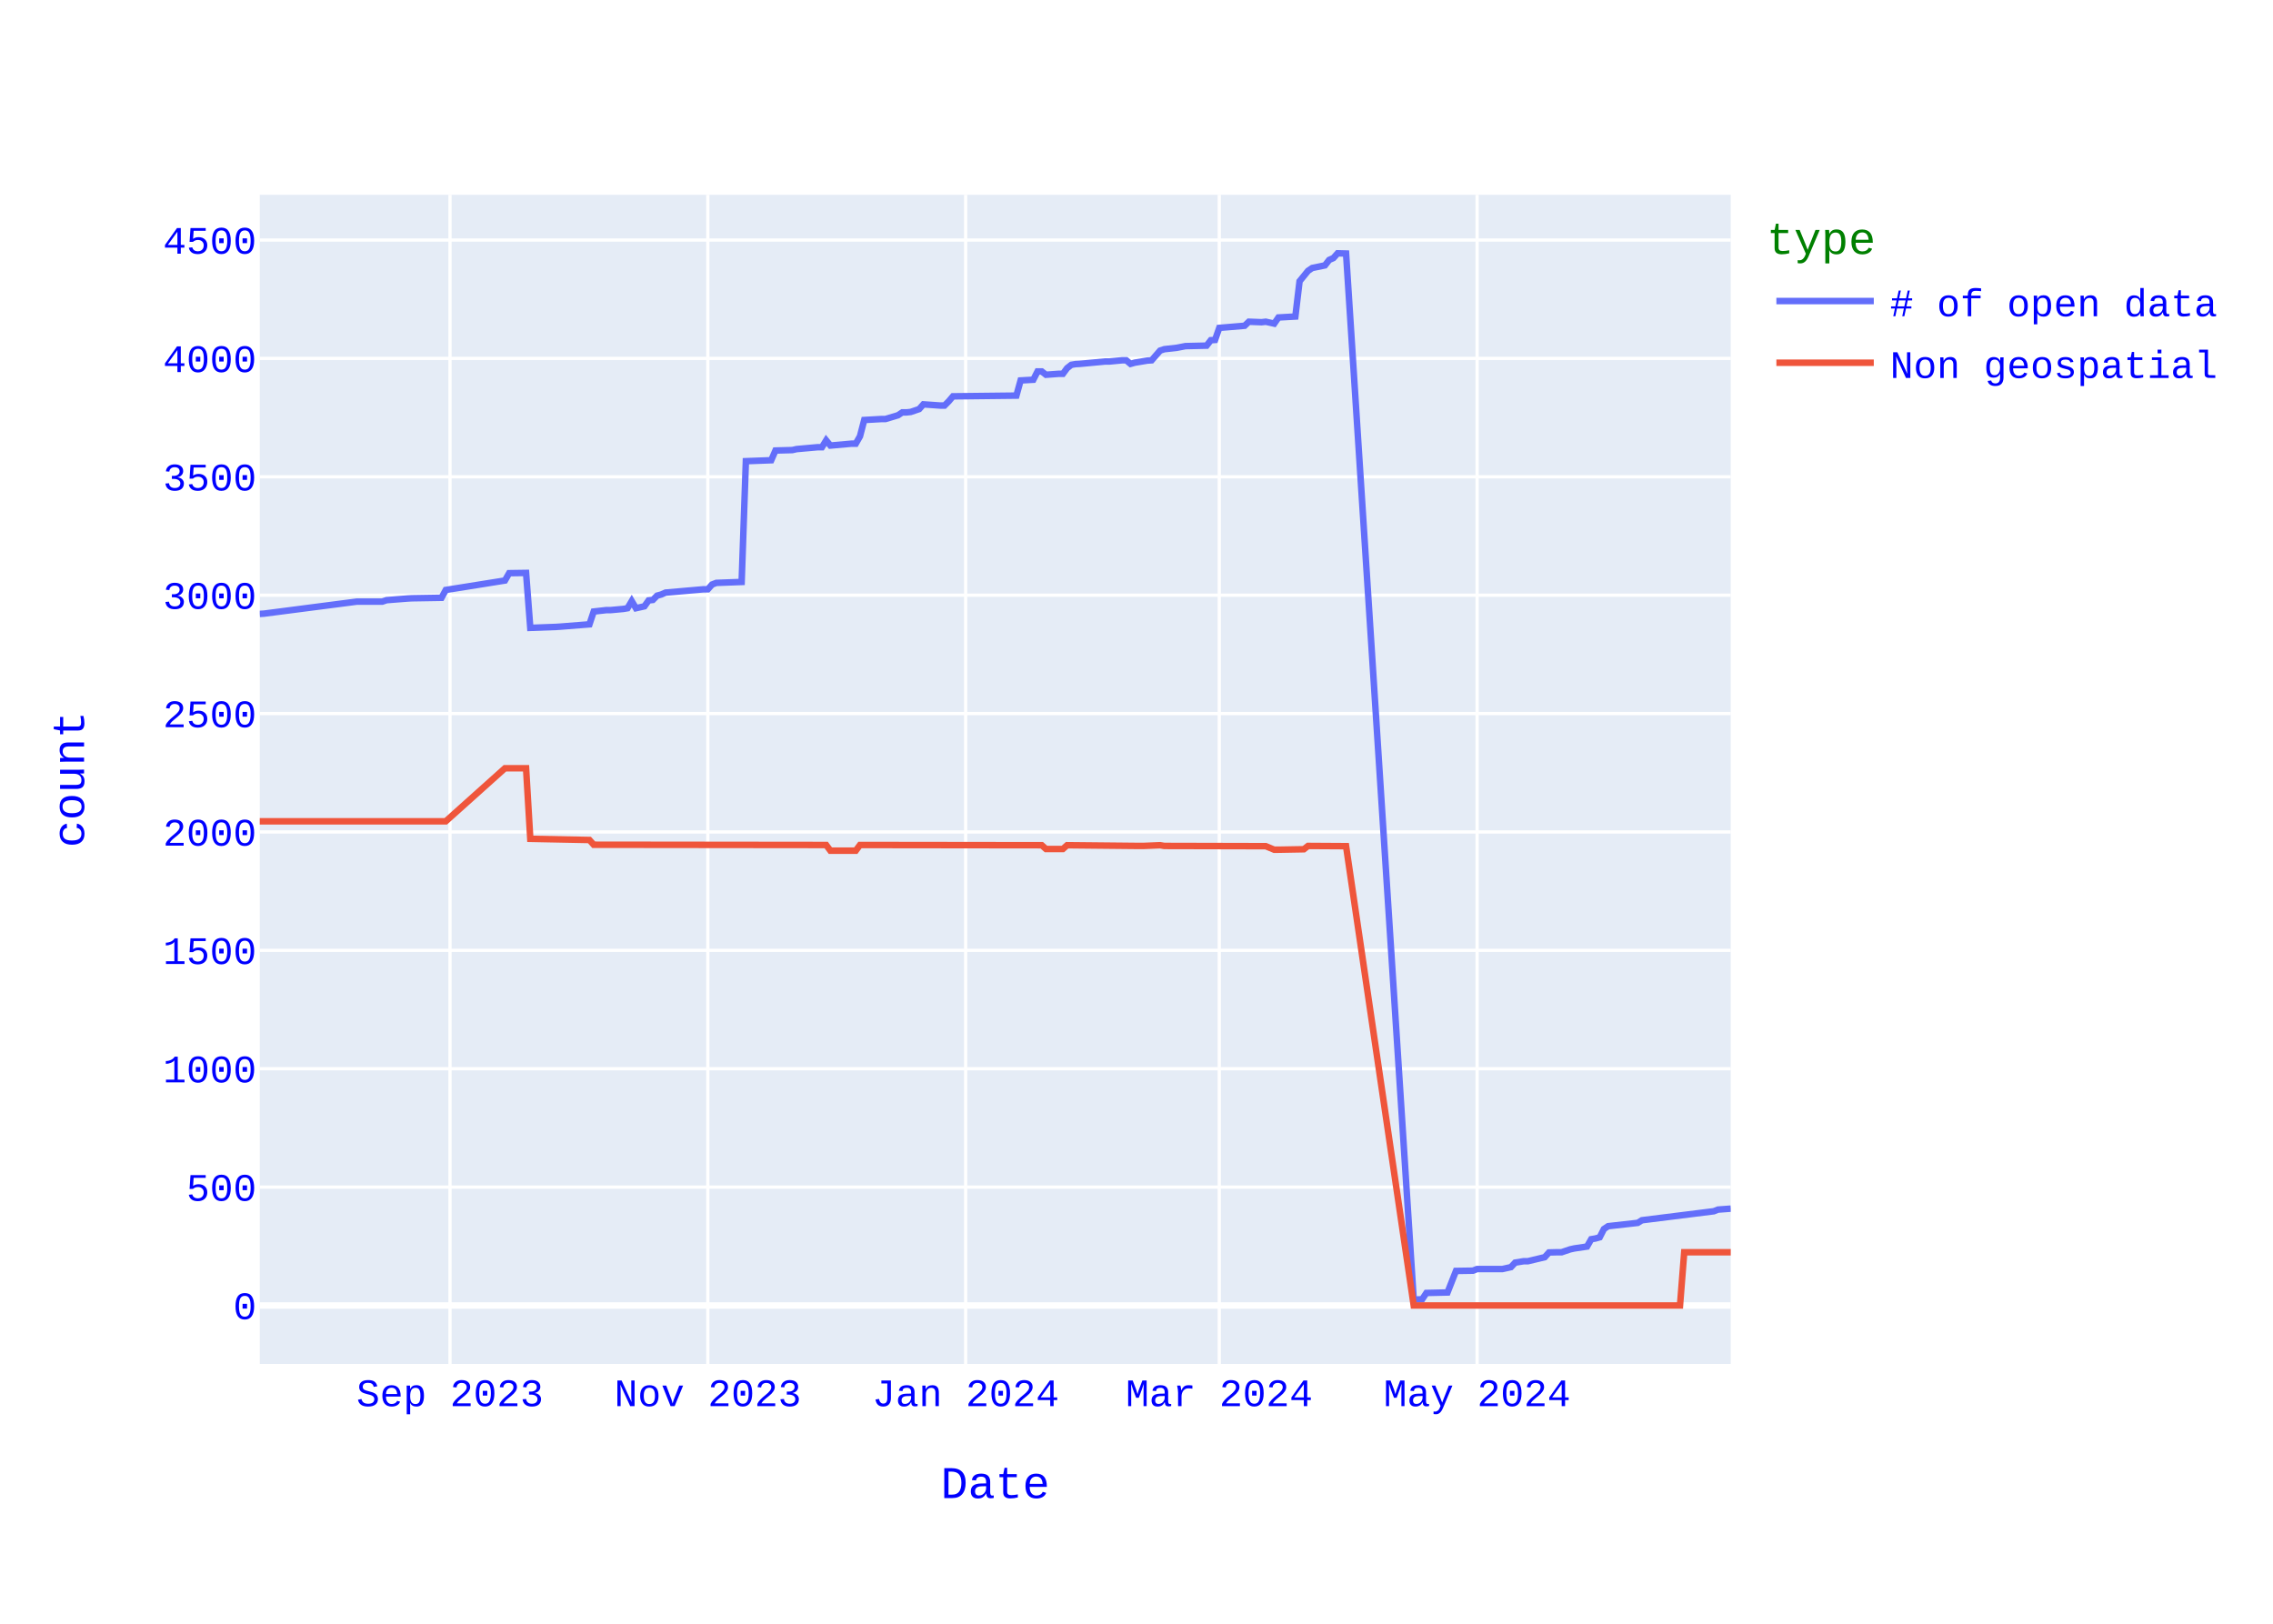
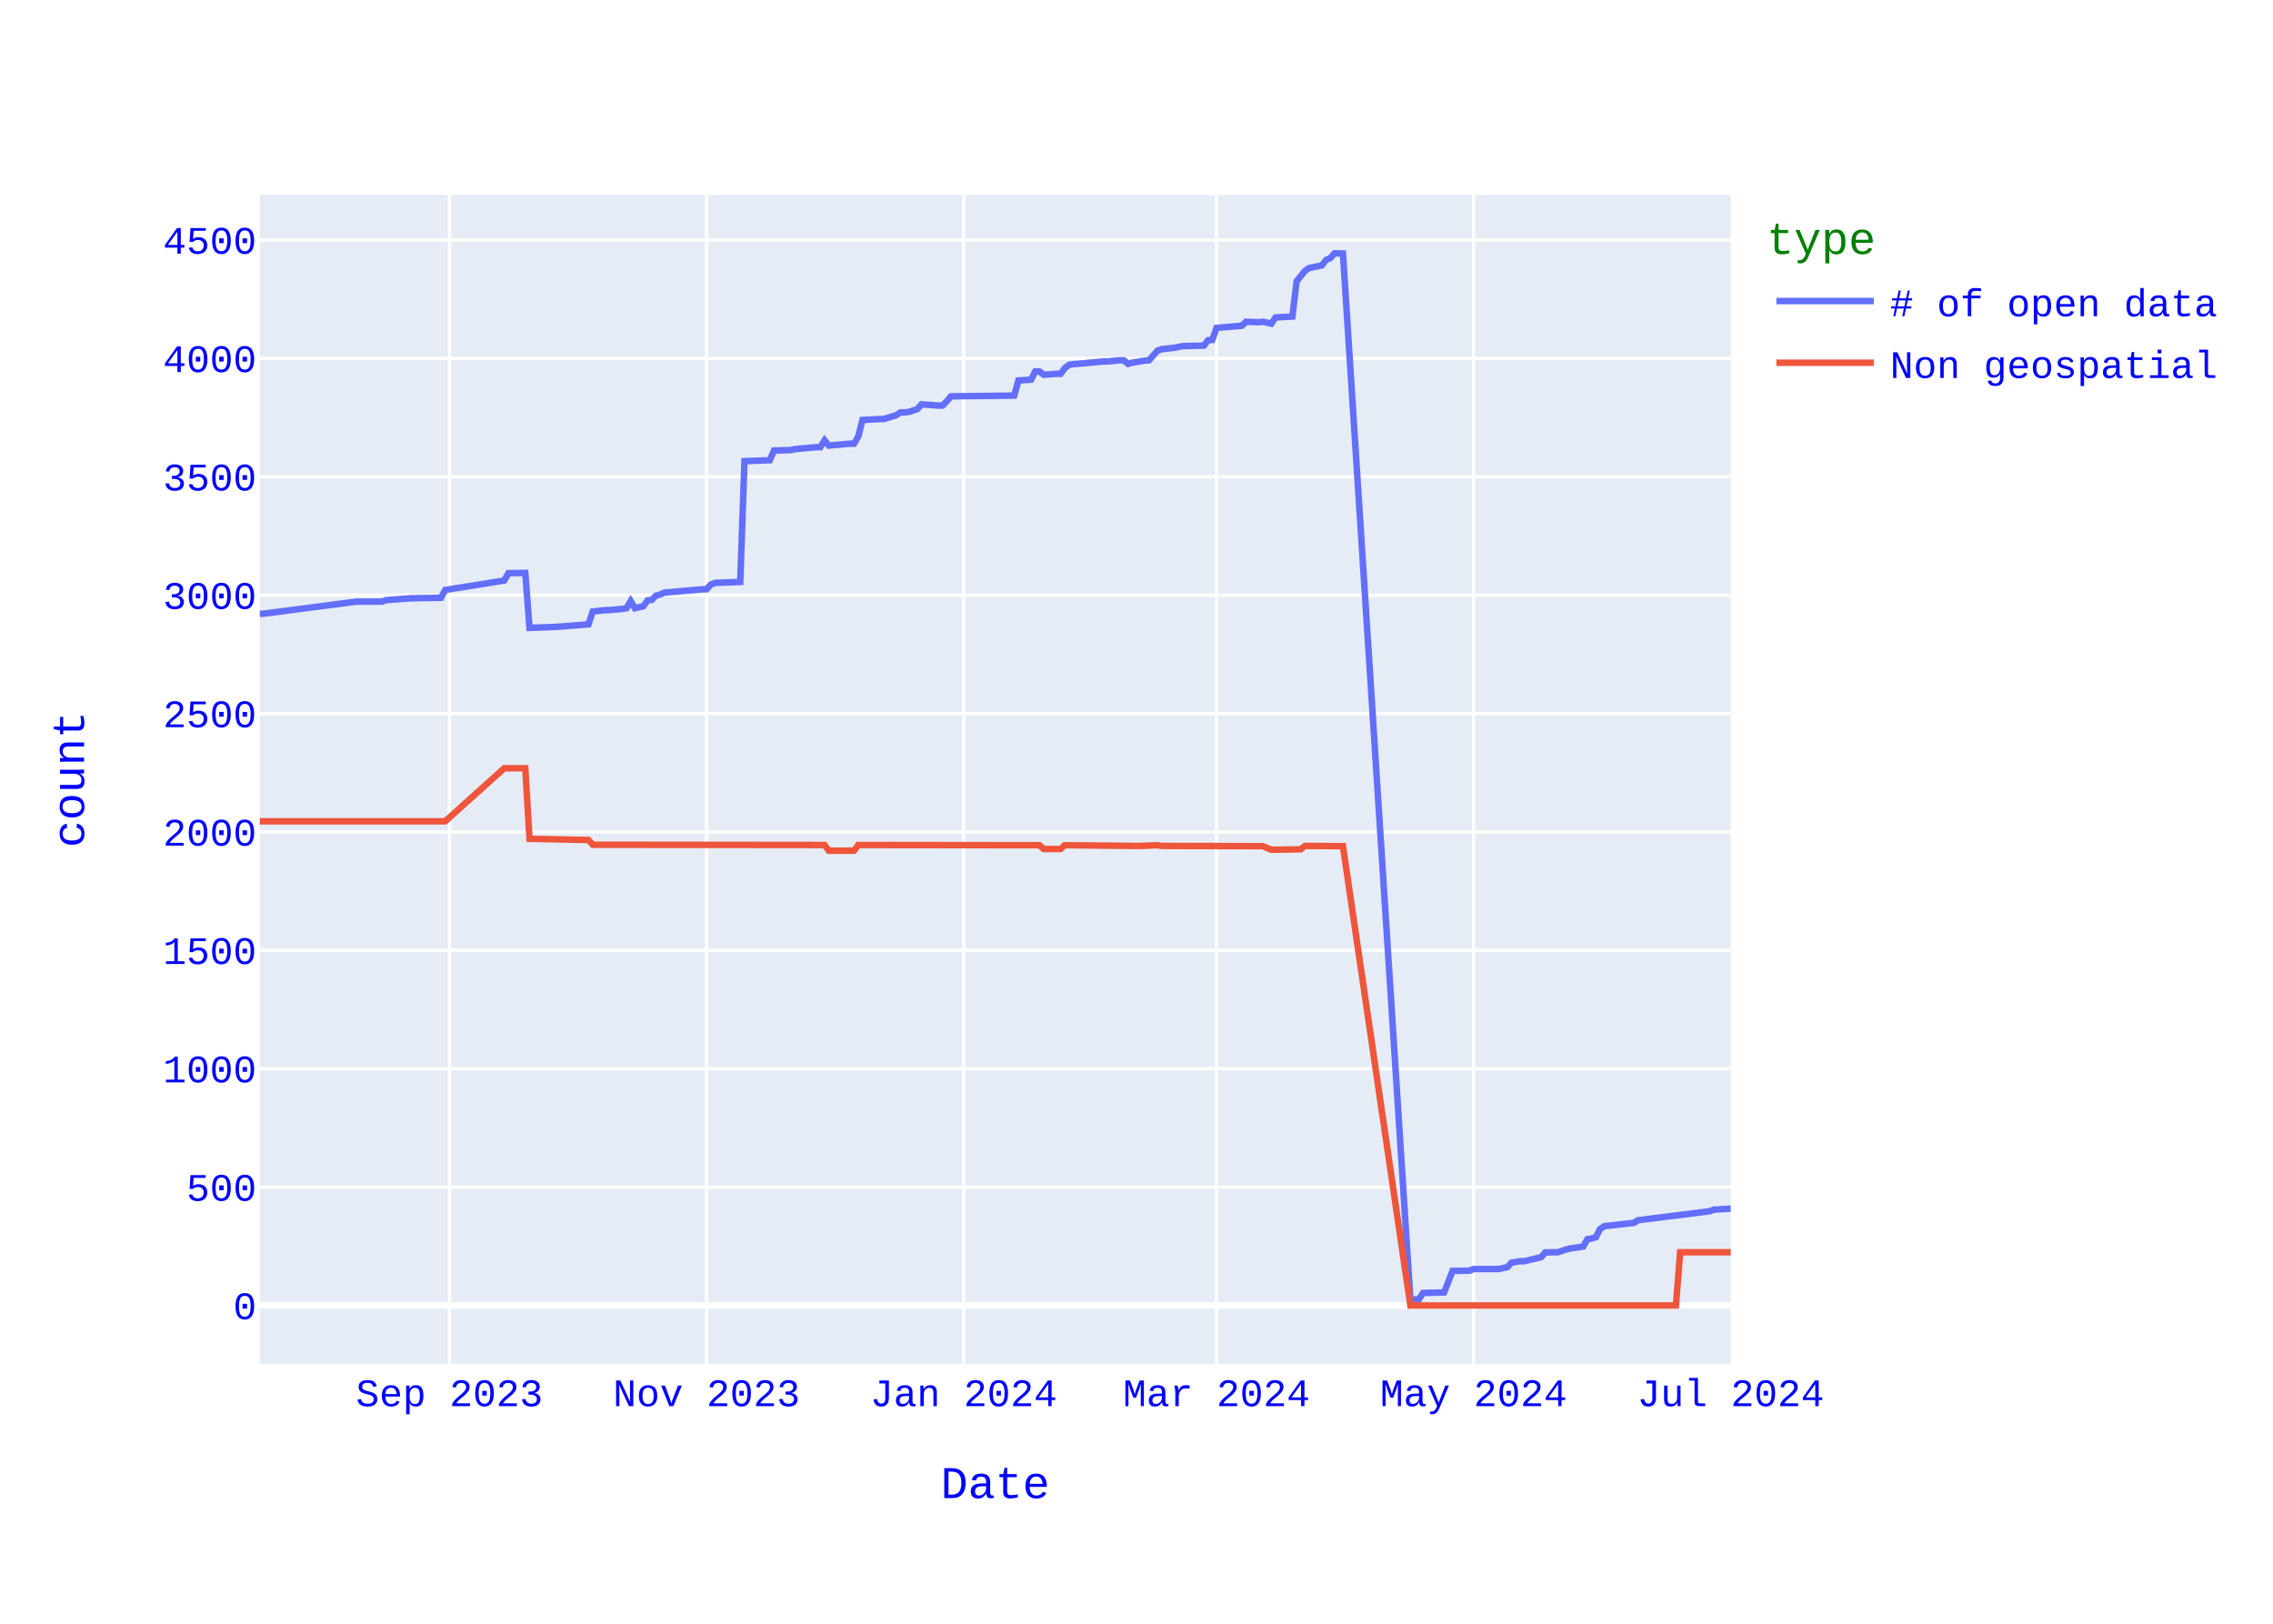
<svg xmlns="http://www.w3.org/2000/svg" class="main-svg" width="700" height="500" style="" viewBox="0 0 700 500">
  <rect x="0" y="0" width="700" height="500" style="fill: rgb(255, 255, 255); fill-opacity: 1;" />
-   <defs id="defs-b99626">
+   <defs id="defs-d1b6de">
    <g class="clips">
-       <clipPath id="clipb99626xyplot" class="plotclip">
+       <clipPath id="clipd1b6dexyplot" class="plotclip">
        <rect width="453" height="360" />
      </clipPath>
-       <clipPath class="axesclip" id="clipb99626x">
+       <clipPath class="axesclip" id="clipd1b6dex">
        <rect x="80" y="0" width="453" height="500" />
      </clipPath>
-       <clipPath class="axesclip" id="clipb99626y">
+       <clipPath class="axesclip" id="clipd1b6dey">
        <rect x="0" y="60" width="700" height="360" />
      </clipPath>
-       <clipPath class="axesclip" id="clipb99626xy">
+       <clipPath class="axesclip" id="clipd1b6dexy">
        <rect x="80" y="60" width="453" height="360" />
      </clipPath>
    </g>
    <g class="gradients" />
    <g class="patterns" />
  </defs>
  <g class="bglayer">
    <rect class="bg" x="80" y="60" width="453" height="360" style="fill: rgb(229, 236, 246); fill-opacity: 1; stroke-width: 0;" />
  </g>
  <g class="layer-below">
    <g class="imagelayer" />
    <g class="shapelayer" />
  </g>
  <g class="cartesianlayer">
    <g class="subplot xy">
      <g class="layer-subplot">
        <g class="shapelayer" />
        <g class="imagelayer" />
      </g>
      <g class="minor-gridlayer">
        <g class="x" />
        <g class="y" />
      </g>
      <g class="gridlayer">
        <g class="x">
-           <path class="xgrid crisp" transform="translate(138.58,0)" d="M0,60v360" style="stroke: rgb(255, 255, 255); stroke-opacity: 1; stroke-width: 1px;" />
-           <path class="xgrid crisp" transform="translate(217.98,0)" d="M0,60v360" style="stroke: rgb(255, 255, 255); stroke-opacity: 1; stroke-width: 1px;" />
-           <path class="xgrid crisp" transform="translate(297.39,0)" d="M0,60v360" style="stroke: rgb(255, 255, 255); stroke-opacity: 1; stroke-width: 1px;" />
-           <path class="xgrid crisp" transform="translate(375.49,0)" d="M0,60v360" style="stroke: rgb(255, 255, 255); stroke-opacity: 1; stroke-width: 1px;" />
-           <path class="xgrid crisp" transform="translate(454.9,0)" d="M0,60v360" style="stroke: rgb(255, 255, 255); stroke-opacity: 1; stroke-width: 1px;" />
+           <path class="xgrid crisp" transform="translate(138.41,0)" d="M0,60v360" style="stroke: rgb(255, 255, 255); stroke-opacity: 1; stroke-width: 1px;" />
+           <path class="xgrid crisp" transform="translate(217.59,0)" d="M0,60v360" style="stroke: rgb(255, 255, 255); stroke-opacity: 1; stroke-width: 1px;" />
+           <path class="xgrid crisp" transform="translate(296.77,0)" d="M0,60v360" style="stroke: rgb(255, 255, 255); stroke-opacity: 1; stroke-width: 1px;" />
+           <path class="xgrid crisp" transform="translate(374.64,0)" d="M0,60v360" style="stroke: rgb(255, 255, 255); stroke-opacity: 1; stroke-width: 1px;" />
+           <path class="xgrid crisp" transform="translate(453.82,0)" d="M0,60v360" style="stroke: rgb(255, 255, 255); stroke-opacity: 1; stroke-width: 1px;" />
        </g>
        <g class="y">
          <path class="ygrid crisp" transform="translate(0,365.55)" d="M80,0h453" style="stroke: rgb(255, 255, 255); stroke-opacity: 1; stroke-width: 1px;" />
          <path class="ygrid crisp" transform="translate(0,329.09)" d="M80,0h453" style="stroke: rgb(255, 255, 255); stroke-opacity: 1; stroke-width: 1px;" />
          <path class="ygrid crisp" transform="translate(0,292.64)" d="M80,0h453" style="stroke: rgb(255, 255, 255); stroke-opacity: 1; stroke-width: 1px;" />
          <path class="ygrid crisp" transform="translate(0,256.19)" d="M80,0h453" style="stroke: rgb(255, 255, 255); stroke-opacity: 1; stroke-width: 1px;" />
          <path class="ygrid crisp" transform="translate(0,219.73)" d="M80,0h453" style="stroke: rgb(255, 255, 255); stroke-opacity: 1; stroke-width: 1px;" />
          <path class="ygrid crisp" transform="translate(0,183.28)" d="M80,0h453" style="stroke: rgb(255, 255, 255); stroke-opacity: 1; stroke-width: 1px;" />
          <path class="ygrid crisp" transform="translate(0,146.82)" d="M80,0h453" style="stroke: rgb(255, 255, 255); stroke-opacity: 1; stroke-width: 1px;" />
          <path class="ygrid crisp" transform="translate(0,110.37)" d="M80,0h453" style="stroke: rgb(255, 255, 255); stroke-opacity: 1; stroke-width: 1px;" />
          <path class="ygrid crisp" transform="translate(0,73.92)" d="M80,0h453" style="stroke: rgb(255, 255, 255); stroke-opacity: 1; stroke-width: 1px;" />
        </g>
      </g>
      <g class="zerolinelayer">
        <path class="yzl zl crisp" transform="translate(0,402)" d="M80,0h453" style="stroke: rgb(255, 255, 255); stroke-opacity: 1; stroke-width: 2px;" />
      </g>
      <path class="xlines-below" />
      <path class="ylines-below" />
      <g class="overlines-below" />
      <g class="xaxislayer-below" />
      <g class="yaxislayer-below" />
      <g class="overaxes-below" />
-       <g class="plot" transform="translate(80,60)" clip-path="url(#clipb99626xyplot)">
+       <g class="plot" transform="translate(80,60)" clip-path="url(#clipd1b6dexyplot)">
        <g class="scatterlayer mlayer">
-           <g class="trace scatter trace854a8b" style="stroke-miterlimit: 2; opacity: 1;">
+           <g class="trace scatter trace76782d" style="stroke-miterlimit: 2; opacity: 1;">
            <g class="fills" />
            <g class="errorbars" />
            <g class="lines">
-               <path class="js-line" d="M453,312.18L449.09,312.47L447.79,312.98L425.66,315.75L424.36,316.56L415.25,317.58L413.95,318.45L412.65,321L411.34,321.37L410.04,321.59L408.74,323.85L404.84,324.43L403.53,324.72L400.93,325.6L399.63,325.6L397.03,325.67L395.72,327.13L390.52,328.37L389.22,328.37L386.61,328.8L385.31,330.19L382.71,330.77L381.41,330.77L374.9,330.77L373.59,331.28L368.39,331.36L365.78,337.99L359.28,338.14L357.97,340.1L355.37,340.18L334.54,18.07L331.94,18L330.64,19.46L329.34,20.04L328.03,21.72L324.13,22.52L322.83,23.4L320.22,26.6L318.92,37.47L313.72,37.76L312.41,39.65L309.81,39.07L308.51,39.22L304.6,39.07L303.3,40.31L295.49,40.97L294.19,44.68L292.89,44.76L291.59,46.43L285.08,46.58L282.47,47.09L278.57,47.53L277.27,47.96L274.66,50.95L273.36,51.03L269.46,51.68L268.16,52.05L266.85,50.95L265.55,50.95L261.65,51.32L260.34,51.32L252.53,52.05L251.23,52.12L249.93,52.34L248.63,53.36L247.33,55.11L246.03,55.11L242.12,55.4L240.82,54.38L239.52,54.38L238.22,56.93L234.31,57.15L233.01,61.82L213.48,62.04L212.18,63.57L210.88,64.88L209.58,64.88L204.37,64.51L203.07,65.97L200.47,66.85L199.16,66.99L197.86,66.99L196.56,67.87L192.66,69.04L191.35,69.04L186.15,69.33L184.84,74.36L183.54,76.62L182.24,76.62L175.73,77.2L174.43,75.6L173.13,77.71L171.83,77.71L165.32,78.29L164.02,78.59L158.81,78.73L157.51,81.72L149.7,82.01L148.4,119.2L140.59,119.49L139.28,120L137.98,121.46L136.68,121.46L124.97,122.48L123.66,123.06L122.36,123.42L121.06,124.74L119.76,124.88L118.46,126.7L115.85,127.29L114.55,125.1L113.25,127.29L111.95,127.51L108.04,127.87L106.74,127.87L102.84,128.31L101.53,132.25L92.42,132.97L91.12,133.05L83.31,133.34L82.01,116.42L76.8,116.5L75.5,118.76L57.28,121.67L55.97,124.08L46.86,124.23L45.56,124.3L39.05,124.81L37.75,125.25L29.94,125.25L1.3,128.96L0,129.04" style="vector-effect: none; fill: none; stroke: rgb(99, 110, 250); stroke-opacity: 1; stroke-width: 2px; opacity: 1;" />
+               <path class="js-line" d="M453,312.18L447.81,312.47L446.51,312.98L424.44,315.75L423.15,316.56L414.06,317.58L412.76,318.45L411.46,321L410.17,321.37L408.87,321.59L407.57,323.85L403.68,324.43L402.38,324.72L399.78,325.6L398.48,325.6L395.89,325.67L394.59,327.13L389.4,328.37L388.1,328.37L385.5,328.8L384.21,330.19L381.61,330.77L380.31,330.77L373.82,330.77L372.52,331.28L367.33,331.36L364.74,337.99L358.25,338.14L356.95,340.1L354.35,340.18L333.58,18.07L330.99,18L329.69,19.46L328.39,20.04L327.09,21.72L323.2,22.52L321.9,23.4L319.31,26.6L318.01,37.47L312.82,37.76L311.52,39.65L308.92,39.07L307.62,39.22L303.73,39.07L302.43,40.31L294.64,40.97L293.35,44.68L292.05,44.76L290.75,46.43L284.26,46.58L281.66,47.09L277.77,47.53L276.47,47.96L273.88,50.95L272.58,51.03L268.68,51.68L267.39,52.05L266.09,50.95L264.79,50.95L260.9,51.32L259.6,51.32L251.81,52.05L250.51,52.12L249.21,52.34L247.92,53.36L246.62,55.11L245.32,55.11L241.43,55.4L240.13,54.38L238.83,54.38L237.53,56.93L233.64,57.15L232.34,61.82L212.87,62.04L211.57,63.57L210.28,64.88L208.98,64.88L203.79,64.51L202.49,65.97L199.89,66.85L198.59,66.99L197.3,66.99L196,67.87L192.1,69.04L190.81,69.04L185.61,69.33L184.32,74.36L183.02,76.62L181.72,76.62L175.23,77.2L173.93,75.6L172.63,77.71L171.34,77.71L164.85,78.29L163.55,78.59L158.36,78.73L157.06,81.72L149.27,82.01L147.97,119.2L140.18,119.49L138.89,120L137.59,121.46L136.29,121.46L124.61,122.48L123.31,123.06L122.01,123.42L120.71,124.74L119.42,124.88L118.12,126.7L115.52,127.29L114.22,125.1L112.93,127.29L111.63,127.51L107.73,127.87L106.44,127.87L102.54,128.31L101.24,132.25L92.16,132.97L90.86,133.05L83.07,133.34L81.77,116.42L76.58,116.5L75.28,118.76L57.11,121.67L55.81,124.08L46.73,124.23L45.43,124.3L38.94,124.81L37.64,125.25L29.85,125.25L1.3,128.96L0,129.04" style="vector-effect: none; fill: none; stroke: rgb(99, 110, 250); stroke-opacity: 1; stroke-width: 2px; opacity: 1;" />
            </g>
            <g class="points" />
            <g class="text" />
          </g>
-           <g class="trace scatter trace09a85b" style="stroke-miterlimit: 2; opacity: 1;">
+           <g class="trace scatter traceedeaee" style="stroke-miterlimit: 2; opacity: 1;">
            <g class="fills" />
            <g class="errorbars" />
            <g class="lines">
-               <path class="js-line" d="M453,325.6L438.68,325.6L437.38,342L355.37,342L334.54,200.56L322.83,200.49L321.53,201.51L313.72,201.65L312.41,201.65L309.81,200.56L308.51,200.56L278.57,200.49L277.27,200.27L272.06,200.49L270.76,200.49L248.63,200.27L247.33,201.43L242.12,201.43L240.82,200.27L184.84,200.2L183.54,201.95L175.73,201.95L174.43,200.2L102.84,200.12L101.53,198.66L83.31,198.3L82.01,176.57L75.5,176.57L57.28,192.9L0,192.9" style="vector-effect: none; fill: none; stroke: rgb(239, 85, 59); stroke-opacity: 1; stroke-width: 2px; opacity: 1;" />
+               <path class="js-line" d="M453,325.6L437.42,325.6L436.13,342L354.35,342L333.58,200.56L321.9,200.49L320.6,201.51L312.82,201.65L311.52,201.65L308.92,200.56L307.62,200.56L277.77,200.49L276.47,200.27L271.28,200.49L269.98,200.49L247.92,200.27L246.62,201.43L241.43,201.43L240.13,200.27L184.32,200.2L183.02,201.95L175.23,201.95L173.93,200.2L102.54,200.12L101.24,198.66L83.07,198.3L81.77,176.57L75.28,176.57L57.11,192.9L0,192.9" style="vector-effect: none; fill: none; stroke: rgb(239, 85, 59); stroke-opacity: 1; stroke-width: 2px; opacity: 1;" />
            </g>
            <g class="points" />
            <g class="text" />
          </g>
        </g>
      </g>
      <g class="overplot" />
      <path class="xlines-above crisp" d="M0,0" style="fill: none;" />
      <path class="ylines-above crisp" d="M0,0" style="fill: none;" />
      <g class="overlines-above" />
      <g class="xaxislayer-above">
        <g class="xtick">
-           <text text-anchor="middle" x="0" y="433" transform="translate(138.58,0)" style="font-family: 'Courier New'; font-size: 12px; fill: rgb(0, 0, 255); fill-opacity: 1; white-space: pre; opacity: 1;">Sep 2023</text>
-         </g>
-         <g class="xtick">
-           <text text-anchor="middle" x="0" y="433" style="font-family: 'Courier New'; font-size: 12px; fill: rgb(0, 0, 255); fill-opacity: 1; white-space: pre; opacity: 1;" transform="translate(217.98,0)">Nov 2023</text>
-         </g>
-         <g class="xtick">
-           <text text-anchor="middle" x="0" y="433" style="font-family: 'Courier New'; font-size: 12px; fill: rgb(0, 0, 255); fill-opacity: 1; white-space: pre; opacity: 1;" transform="translate(297.39,0)">Jan 2024</text>
-         </g>
-         <g class="xtick">
-           <text text-anchor="middle" x="0" y="433" style="font-family: 'Courier New'; font-size: 12px; fill: rgb(0, 0, 255); fill-opacity: 1; white-space: pre; opacity: 1;" transform="translate(375.49,0)">Mar 2024</text>
-         </g>
-         <g class="xtick">
-           <text text-anchor="middle" x="0" y="433" style="font-family: 'Courier New'; font-size: 12px; fill: rgb(0, 0, 255); fill-opacity: 1; white-space: pre; opacity: 1;" transform="translate(454.9,0)">May 2024</text>
+           <text text-anchor="middle" x="0" y="433" transform="translate(138.41,0)" style="font-family: 'Courier New'; font-size: 12px; fill: rgb(0, 0, 255); fill-opacity: 1; white-space: pre; opacity: 1;">Sep 2023</text>
+         </g>
+         <g class="xtick">
+           <text text-anchor="middle" x="0" y="433" style="font-family: 'Courier New'; font-size: 12px; fill: rgb(0, 0, 255); fill-opacity: 1; white-space: pre; opacity: 1;" transform="translate(217.59,0)">Nov 2023</text>
+         </g>
+         <g class="xtick">
+           <text text-anchor="middle" x="0" y="433" style="font-family: 'Courier New'; font-size: 12px; fill: rgb(0, 0, 255); fill-opacity: 1; white-space: pre; opacity: 1;" transform="translate(296.77,0)">Jan 2024</text>
+         </g>
+         <g class="xtick">
+           <text text-anchor="middle" x="0" y="433" style="font-family: 'Courier New'; font-size: 12px; fill: rgb(0, 0, 255); fill-opacity: 1; white-space: pre; opacity: 1;" transform="translate(374.64,0)">Mar 2024</text>
+         </g>
+         <g class="xtick">
+           <text text-anchor="middle" x="0" y="433" style="font-family: 'Courier New'; font-size: 12px; fill: rgb(0, 0, 255); fill-opacity: 1; white-space: pre; opacity: 1;" transform="translate(453.82,0)">May 2024</text>
+         </g>
+         <g class="xtick">
+           <text text-anchor="middle" x="0" y="433" style="font-family: 'Courier New'; font-size: 12px; fill: rgb(0, 0, 255); fill-opacity: 1; white-space: pre; opacity: 1;" transform="translate(533,0)">Jul 2024</text>
        </g>
      </g>
      <g class="yaxislayer-above">
        <g class="ytick">
          <text text-anchor="end" x="79" y="4.2" transform="translate(0,402)" style="font-family: 'Courier New'; font-size: 12px; fill: rgb(0, 0, 255); fill-opacity: 1; white-space: pre; opacity: 1;">0</text>
        </g>
        <g class="ytick">
          <text text-anchor="end" x="79" y="4.2" style="font-family: 'Courier New'; font-size: 12px; fill: rgb(0, 0, 255); fill-opacity: 1; white-space: pre; opacity: 1;" transform="translate(0,365.55)">500</text>
        </g>
        <g class="ytick">
          <text text-anchor="end" x="79" y="4.2" style="font-family: 'Courier New'; font-size: 12px; fill: rgb(0, 0, 255); fill-opacity: 1; white-space: pre; opacity: 1;" transform="translate(0,329.09)">1000</text>
        </g>
        <g class="ytick">
          <text text-anchor="end" x="79" y="4.2" style="font-family: 'Courier New'; font-size: 12px; fill: rgb(0, 0, 255); fill-opacity: 1; white-space: pre; opacity: 1;" transform="translate(0,292.64)">1500</text>
        </g>
        <g class="ytick">
          <text text-anchor="end" x="79" y="4.2" style="font-family: 'Courier New'; font-size: 12px; fill: rgb(0, 0, 255); fill-opacity: 1; white-space: pre; opacity: 1;" transform="translate(0,256.19)">2000</text>
        </g>
        <g class="ytick">
          <text text-anchor="end" x="79" y="4.2" style="font-family: 'Courier New'; font-size: 12px; fill: rgb(0, 0, 255); fill-opacity: 1; white-space: pre; opacity: 1;" transform="translate(0,219.73)">2500</text>
        </g>
        <g class="ytick">
          <text text-anchor="end" x="79" y="4.2" style="font-family: 'Courier New'; font-size: 12px; fill: rgb(0, 0, 255); fill-opacity: 1; white-space: pre; opacity: 1;" transform="translate(0,183.28)">3000</text>
        </g>
        <g class="ytick">
          <text text-anchor="end" x="79" y="4.2" style="font-family: 'Courier New'; font-size: 12px; fill: rgb(0, 0, 255); fill-opacity: 1; white-space: pre; opacity: 1;" transform="translate(0,146.82)">3500</text>
        </g>
        <g class="ytick">
          <text text-anchor="end" x="79" y="4.2" style="font-family: 'Courier New'; font-size: 12px; fill: rgb(0, 0, 255); fill-opacity: 1; white-space: pre; opacity: 1;" transform="translate(0,110.37)">4000</text>
        </g>
        <g class="ytick">
          <text text-anchor="end" x="79" y="4.2" style="font-family: 'Courier New'; font-size: 12px; fill: rgb(0, 0, 255); fill-opacity: 1; white-space: pre; opacity: 1;" transform="translate(0,73.92)">4500</text>
        </g>
      </g>
      <g class="overaxes-above" />
    </g>
  </g>
  <g class="polarlayer" />
  <g class="smithlayer" />
  <g class="ternarylayer" />
  <g class="geolayer" />
  <g class="funnelarealayer" />
  <g class="pielayer" />
  <g class="iciclelayer" />
  <g class="treemaplayer" />
  <g class="sunburstlayer" />
  <g class="glimages" />
-   <defs id="topdefs-b99626">
+   <defs id="topdefs-d1b6de">
    <g class="clips" />
-     <clipPath id="legendb99626">
+     <clipPath id="legendd1b6de">
      <rect width="146" height="67" x="0" y="0" />
    </clipPath>
  </defs>
  <g class="layer-above">
    <g class="imagelayer" />
    <g class="shapelayer" />
  </g>
  <g class="infolayer">
    <g class="legend" pointer-events="all" transform="translate(542.06,60)">
      <rect class="bg" shape-rendering="crispEdges" style="stroke: rgb(68, 68, 68); stroke-opacity: 1; fill: rgb(255, 255, 255); fill-opacity: 1; stroke-width: 0px;" width="146" height="67" x="0" y="0" />
-       <g class="scrollbox" transform="" clip-path="url(#legendb99626)">
+       <g class="scrollbox" transform="" clip-path="url(#legendd1b6de)">
        <text class="legendtitletext" text-anchor="start" x="2" y="18.2" style="font-family: 'Courier New'; font-size: 14px; fill: rgb(0, 128, 0); fill-opacity: 1; white-space: pre;">type</text>
        <g class="groups" transform="">
          <g class="traces" transform="translate(0,32.7)" style="opacity: 1;">
            <text class="legendtext" text-anchor="start" x="40" y="4.68" style="font-family: 'Courier New'; font-size: 12px; fill: rgb(0, 0, 255); fill-opacity: 1; white-space: pre;"># of open data</text>
            <g class="layers" style="opacity: 1;">
              <g class="legendfill" />
              <g class="legendlines">
                <path class="js-line" d="M5,0h30" style="fill: none; stroke: rgb(99, 110, 250); stroke-opacity: 1; stroke-width: 2px;" />
              </g>
              <g class="legendsymbols">
                <g class="legendpoints" />
              </g>
            </g>
            <rect class="legendtoggle" x="0" y="-9.5" width="140.828" height="19" style="fill: rgb(0, 0, 0); fill-opacity: 0;" />
          </g>
        </g>
        <g class="groups" transform="">
          <g class="traces" transform="translate(0,51.7)" style="opacity: 1;">
            <text class="legendtext" text-anchor="start" x="40" y="4.68" style="font-family: 'Courier New'; font-size: 12px; fill: rgb(0, 0, 255); fill-opacity: 1; white-space: pre;">Non geospatial</text>
            <g class="layers" style="opacity: 1;">
              <g class="legendfill" />
              <g class="legendlines">
                <path class="js-line" d="M5,0h30" style="fill: none; stroke: rgb(239, 85, 59); stroke-opacity: 1; stroke-width: 2px;" />
              </g>
              <g class="legendsymbols">
                <g class="legendpoints" />
              </g>
            </g>
            <rect class="legendtoggle" x="0" y="-9.5" width="140.828" height="19" style="fill: rgb(0, 0, 0); fill-opacity: 0;" />
          </g>
        </g>
      </g>
      <rect class="scrollbar" rx="20" ry="3" width="0" height="0" style="fill: rgb(128, 139, 164); fill-opacity: 1;" x="0" y="0" />
    </g>
    <g class="g-gtitle" />
    <g class="g-xtitle">
      <text class="xtitle" x="306.5" y="461.3" text-anchor="middle" style="font-family: 'Courier New'; font-size: 14px; fill: rgb(0, 0, 255); opacity: 1; font-weight: normal; white-space: pre;">Date</text>
    </g>
    <g class="g-ytitle">
      <text class="ytitle" transform="rotate(-90,25.8875,240)" x="25.888" y="240" text-anchor="middle" style="font-family: 'Courier New'; font-size: 14px; fill: rgb(0, 0, 255); opacity: 1; font-weight: normal; white-space: pre;">count</text>
    </g>
  </g>
</svg>
